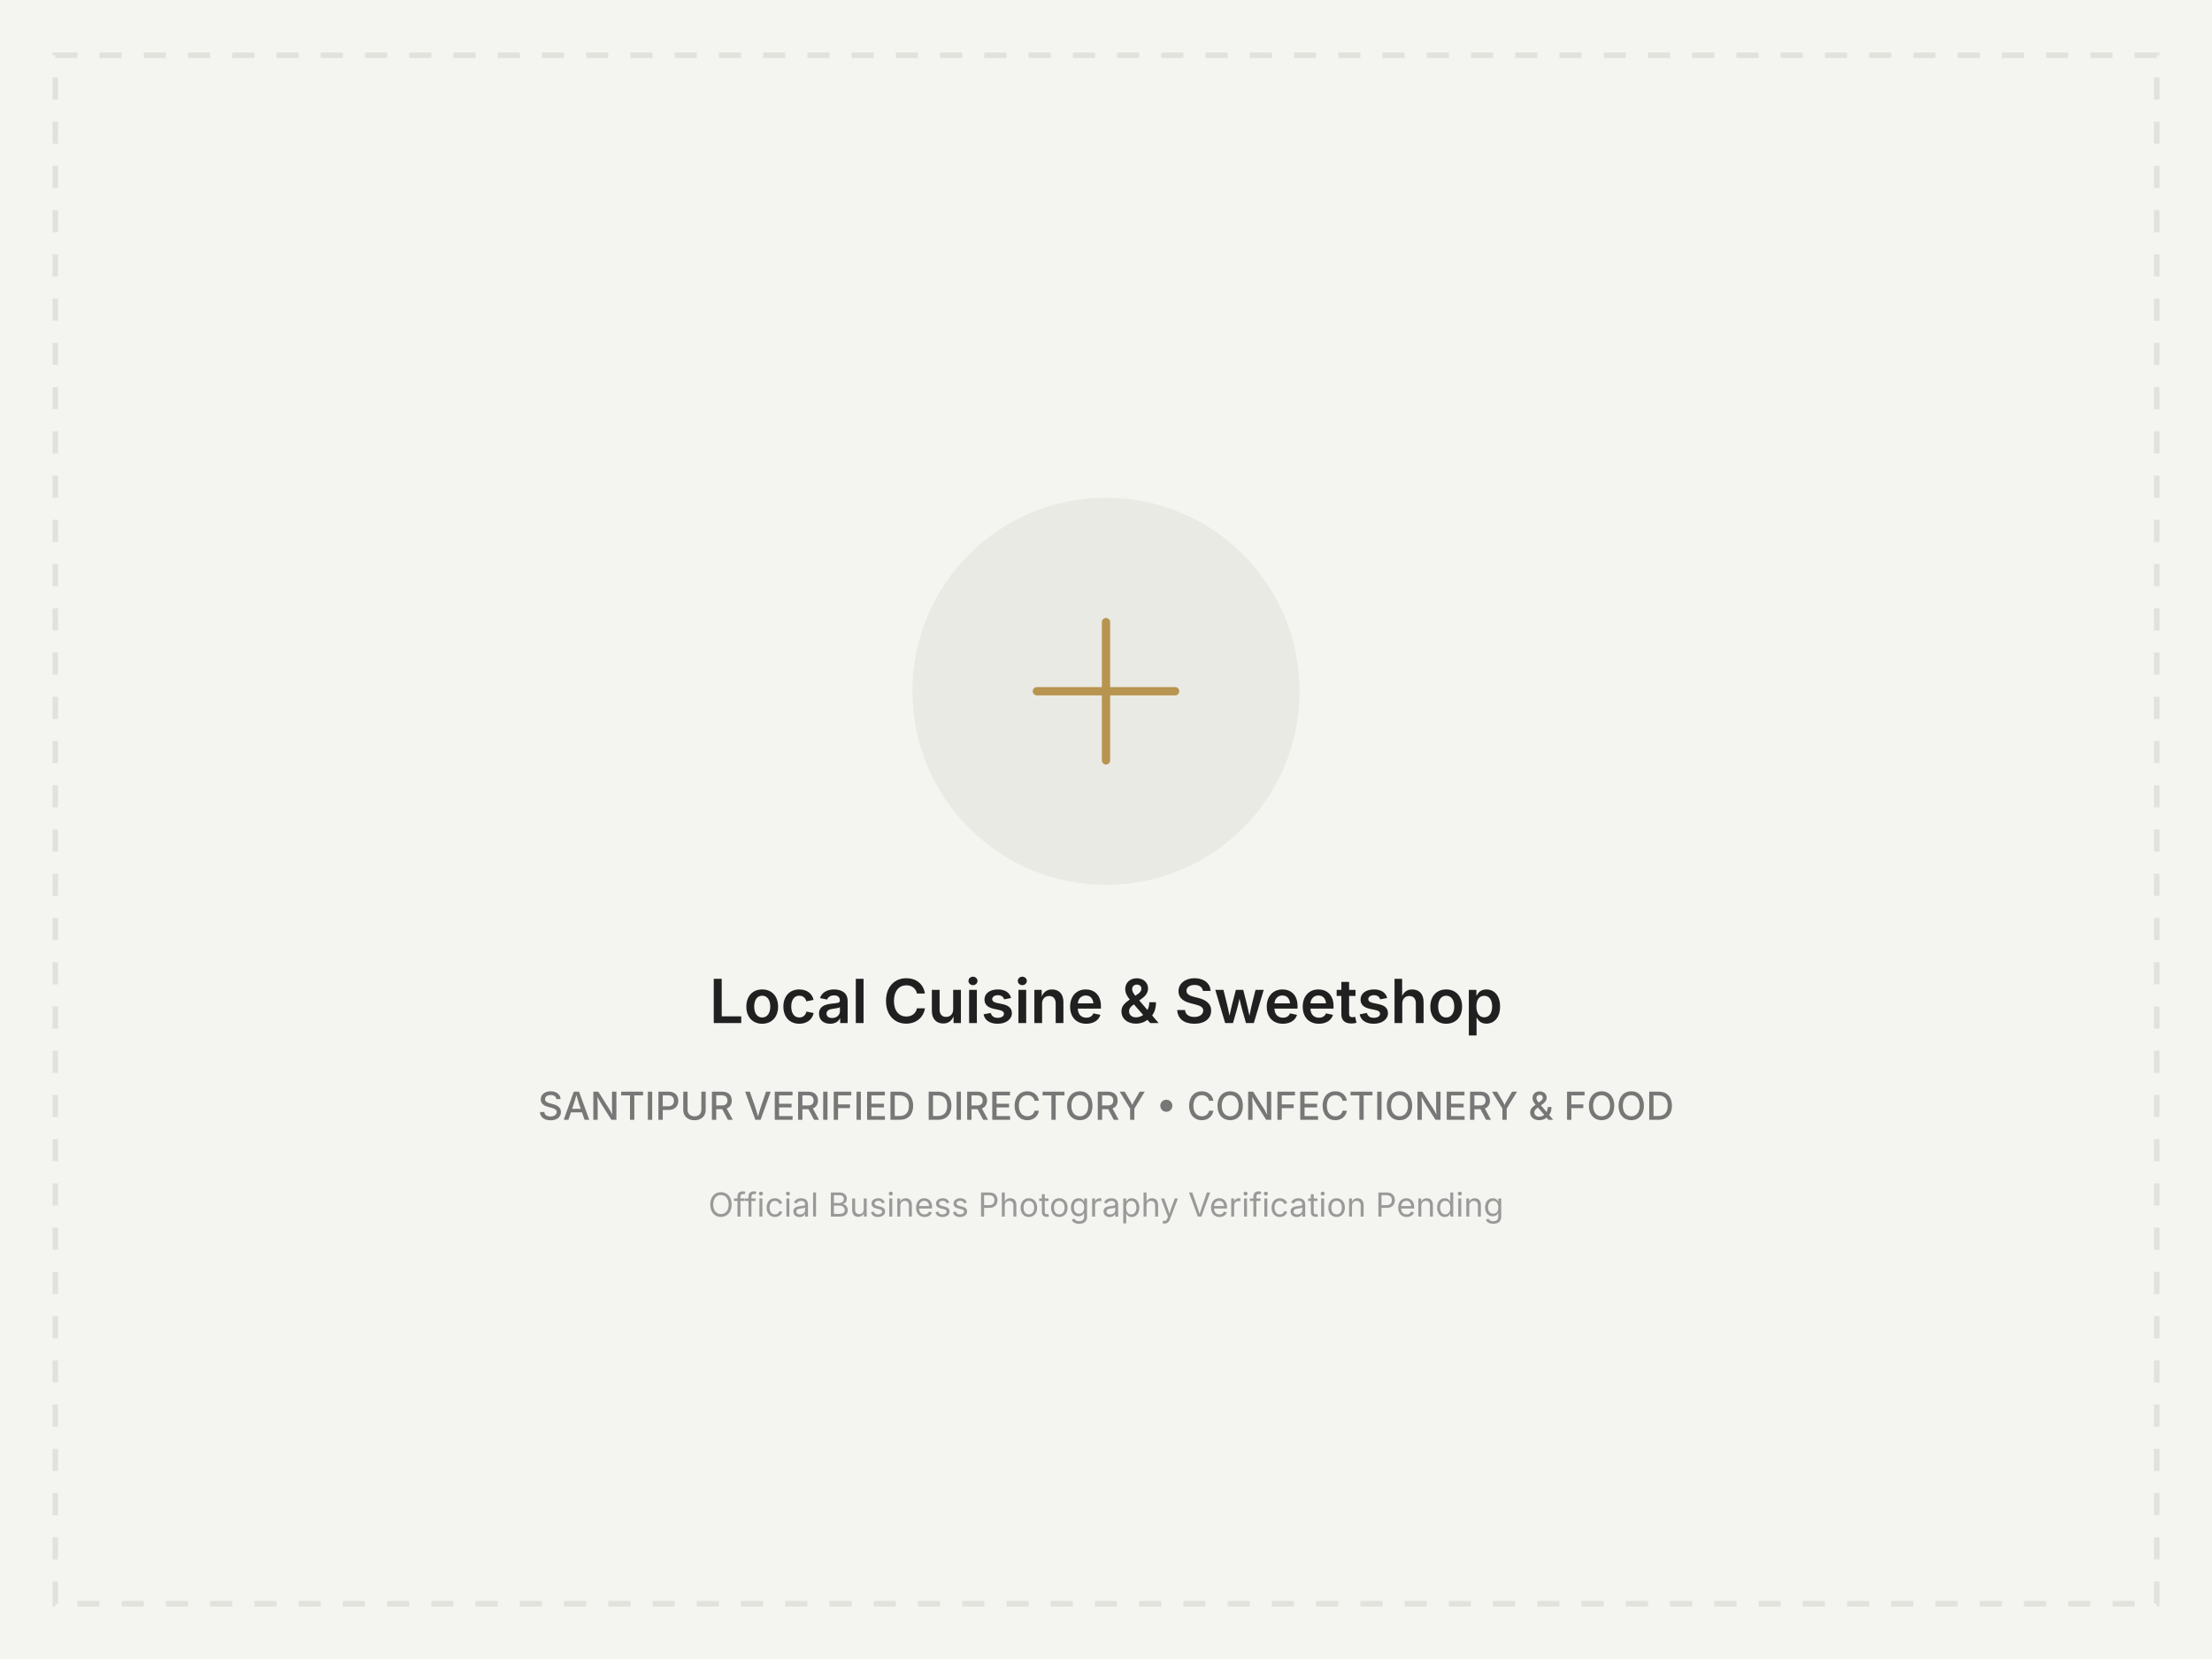
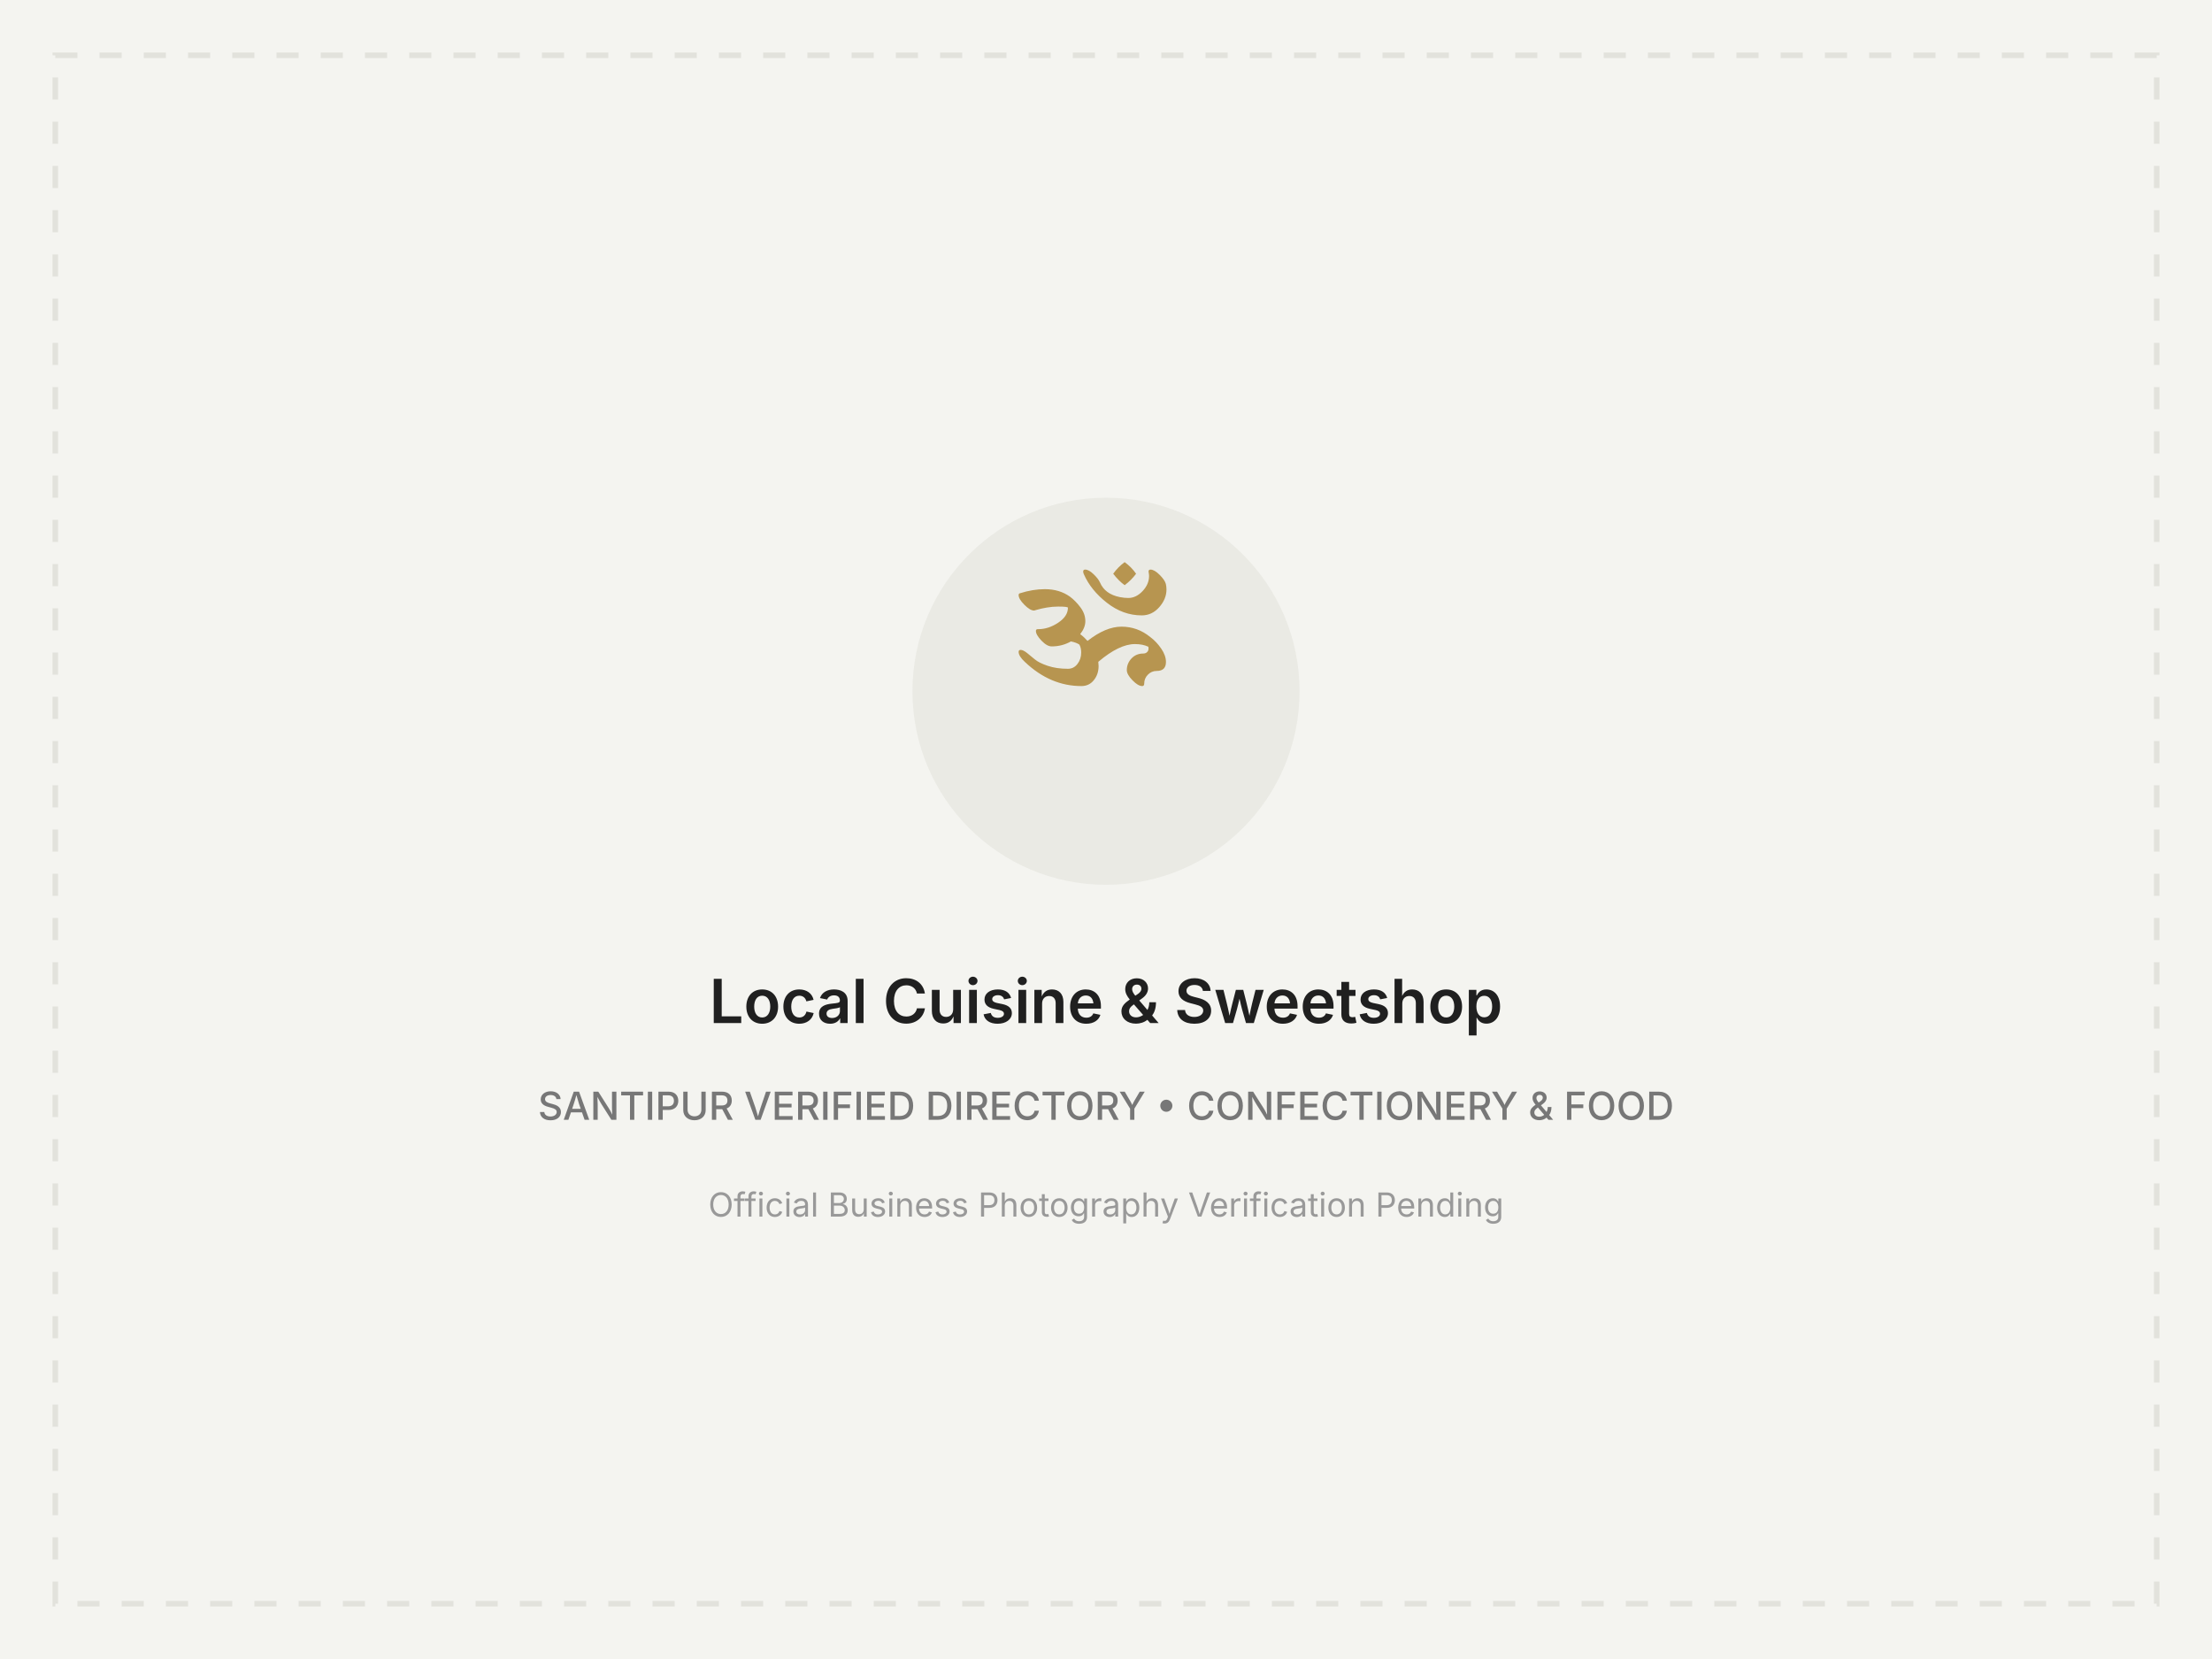
<svg xmlns="http://www.w3.org/2000/svg" viewBox="0 0 800 600" width="100%" height="100%">
  <rect width="800" height="600" fill="#F4F4F0" />
  <rect x="20" y="20" width="760" height="560" fill="none" stroke="#E2E2DC" stroke-width="2" stroke-dasharray="8 8" />
  <circle cx="400" cy="250" r="70" fill="#EAEAE4" />
-   <path d="M375 250 L425 250 M400 225 L400 275" stroke="#B79550" stroke-width="3" stroke-linecap="round" />
+   <text x="400" y="245" font-family="'Noto Serif Bengali', Georgia, serif" font-size="60" font-weight="bold" fill="#B79550" text-anchor="middle">ॐ</text>
  <text x="400" y="370" font-family="'Inter', sans-serif" font-size="22" font-weight="600" fill="#202020" text-anchor="middle">Local Cuisine &amp; Sweetshop</text>
  <text x="400" y="405" font-family="'Inter', sans-serif" font-size="14" font-weight="500" fill="#777777" text-anchor="middle">SANTIPUR VERIFIED DIRECTORY • CONFECTIONERY &amp; FOOD</text>
  <text x="400" y="440" font-family="'Inter', sans-serif" font-size="12" fill="#999999" text-anchor="middle">Official Business Photography Verification Pending</text>
</svg>
